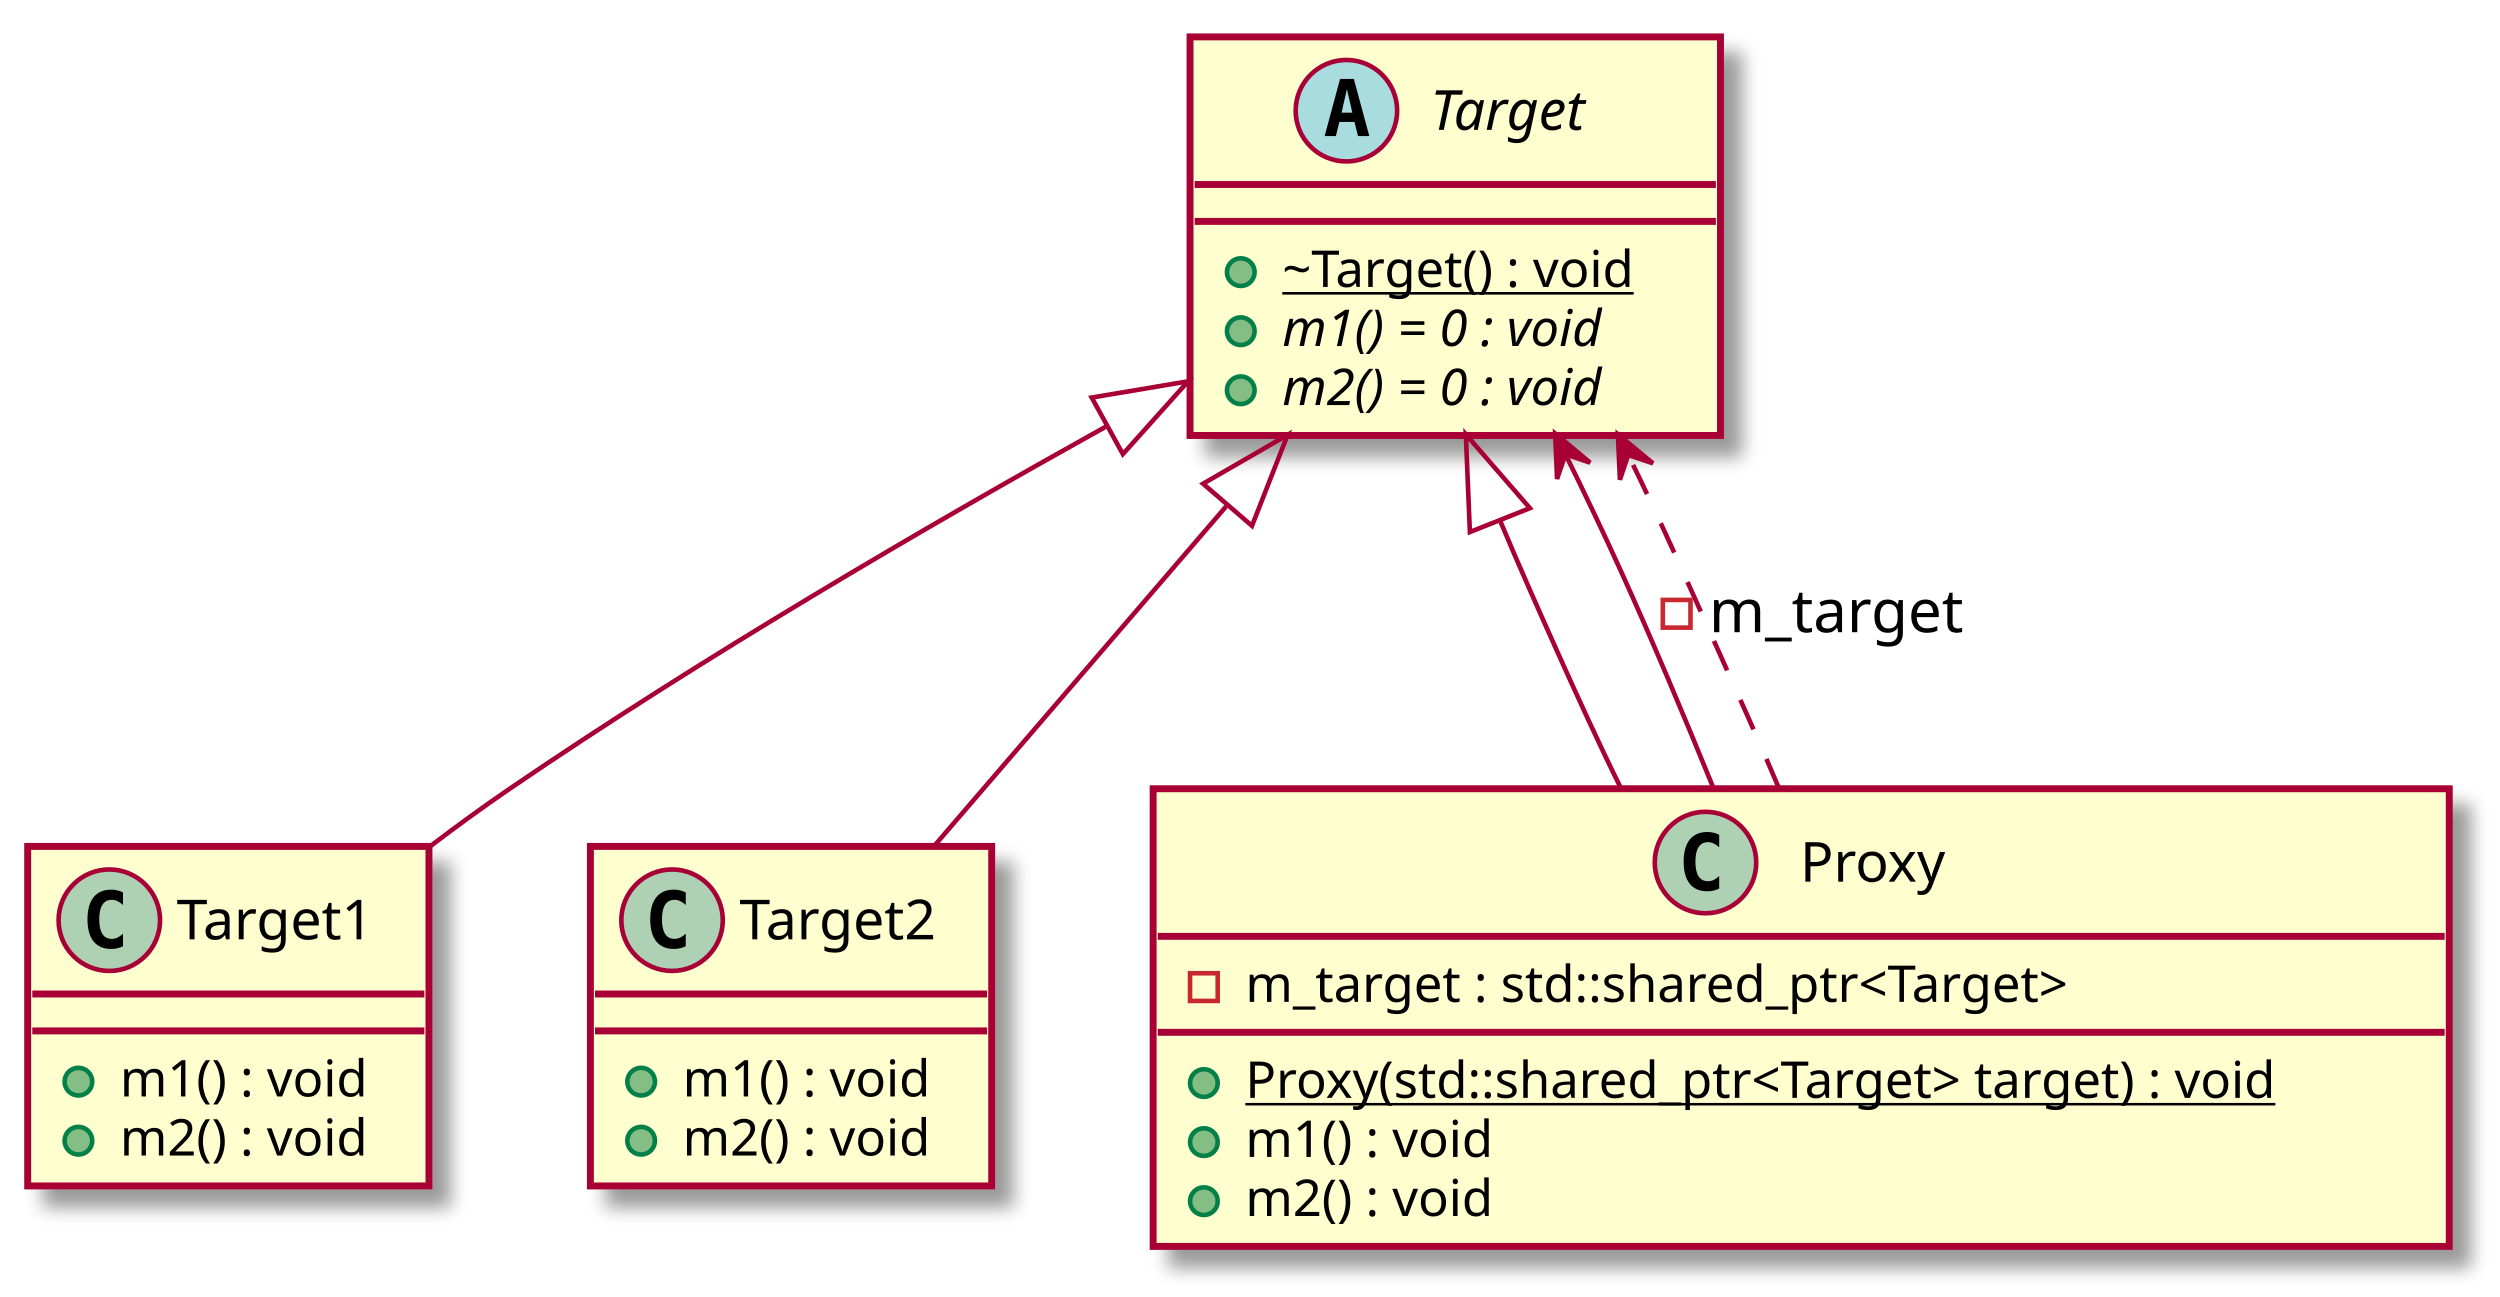
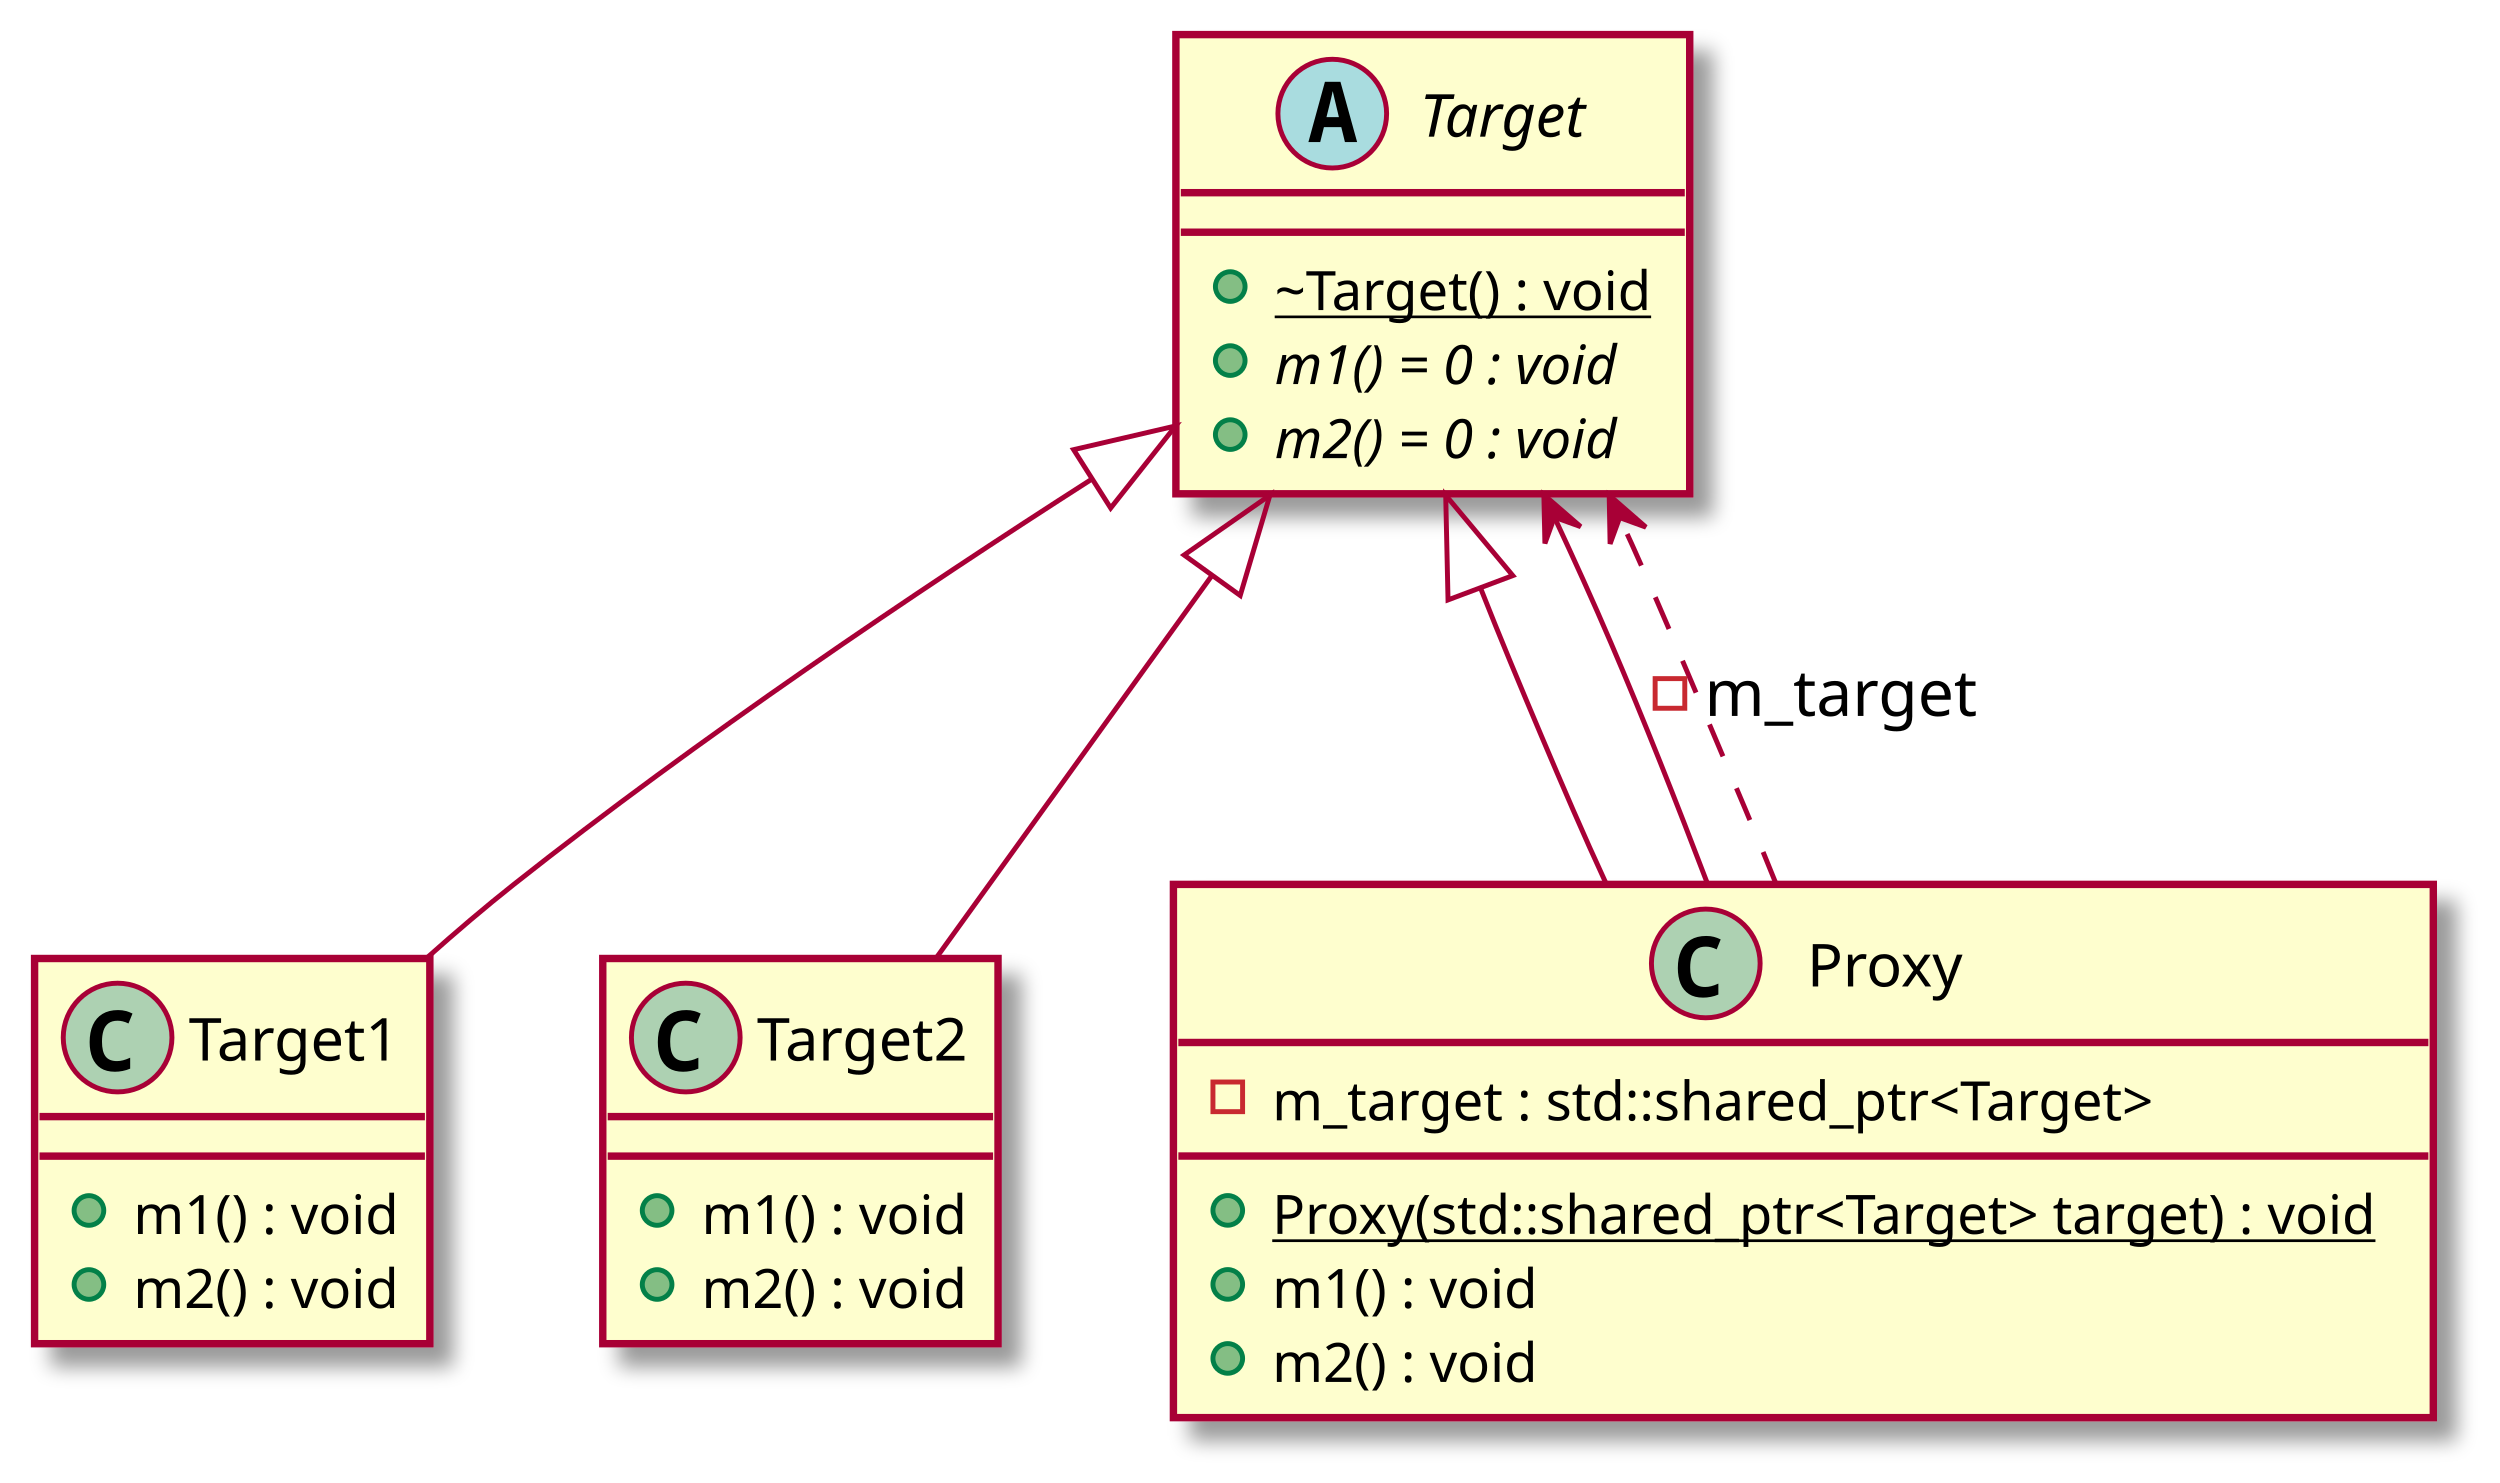
- <svg xmlns="http://www.w3.org/2000/svg" xmlns:xlink="http://www.w3.org/1999/xlink" contentScriptType="application/ecmascript" contentStyleType="text/css" height="281px" preserveAspectRatio="none" style="width:542px;height:281px;" version="1.1" viewBox="0 0 542 281" width="542px" zoomAndPan="magnify">
+ <svg xmlns="http://www.w3.org/2000/svg" xmlns:xlink="http://www.w3.org/1999/xlink" contentScriptType="application/ecmascript" contentStyleType="text/css" height="300px" preserveAspectRatio="none" style="width:506px;height:300px;background:#FFFFFF;" version="1.1" viewBox="0 0 506 300" width="506px" zoomAndPan="magnify">
  <defs>
-     <filter height="300%" id="fzjq6oph00erg" width="300%" x="-1" y="-1">
+     <filter height="300%" id="f10rrxjxclk547" width="300%" x="-1" y="-1">
      <feGaussianBlur result="blurOut" stdDeviation="2.0" />
      <feColorMatrix in="blurOut" result="blurOut2" type="matrix" values="0 0 0 0 0 0 0 0 0 0 0 0 0 0 0 0 0 0 .4 0" />
      <feOffset dx="4.0" dy="4.0" in="blurOut2" result="blurOut3" />
      <feBlend in="SourceGraphic" in2="blurOut3" mode="normal" />
    </filter>
    <style type="text/css">a:hover { text-decoration: underline; }</style>
  </defs>
  <g>
-     <a href="https://github.com/bkryza/clang-uml/blob/9a0a64efd36e1136680a39d5827ce2a57f6ef836/tests/t00024/t00024.cc#L6" target="_top" title="Target" xlink:actuate="onRequest" xlink:href="https://github.com/bkryza/clang-uml/blob/9a0a64efd36e1136680a39d5827ce2a57f6ef836/tests/t00024/t00024.cc#L6" xlink:show="new" xlink:title="Target" xlink:type="simple">
-       <rect fill="#FEFECE" filter="url(#fzjq6oph00erg)" height="86.414" id="C_0000000935" style="stroke: #A80036; stroke-width: 1.5;" width="115" x="258" y="8" />
-       <ellipse cx="291.9" cy="24" fill="#A9DCDF" rx="11" ry="11" style="stroke: #A80036; stroke-width: 1.0;" />
-       <path d="M292.009,19.344 L290.853,24.422 L293.181,24.422 L292.009,19.344 Z M290.525,17.109 L293.509,17.109 L296.869,29.5 L294.416,29.5 L293.65,26.438 L290.369,26.438 L289.619,29.5 L287.181,29.5 L290.525,17.109 Z " />
-       <text fill="#000000" font-family="sans-serif" font-size="12" font-style="italic" lengthAdjust="spacingAndGlyphs" textLength="41" x="310.1" y="28.154">Target</text>
-       <line style="stroke: #A80036; stroke-width: 1.5;" x1="259" x2="372" y1="40" y2="40" />
-       <line style="stroke: #A80036; stroke-width: 1.5;" x1="259" x2="372" y1="48" y2="48" />
+     <a href="https://github.com/bkryza/clang-uml/blob/891963b03f84c03178f295ae665af72e0ddf0b50/tests/t00024/t00024.cc#L6" target="_top" title="Target" xlink:actuate="onRequest" xlink:href="https://github.com/bkryza/clang-uml/blob/891963b03f84c03178f295ae665af72e0ddf0b50/tests/t00024/t00024.cc#L6" xlink:show="new" xlink:title="Target" xlink:type="simple">
+       <rect codeLine="3" fill="#FEFECE" filter="url(#f10rrxjxclk547)" height="92.946" id="C_0000000935" style="stroke:#A80036;stroke-width:1.5;" width="104" x="238" y="7" />
+       <ellipse cx="269.65" cy="23" fill="#A9DCDF" rx="11" ry="11" style="stroke:#A80036;stroke-width:1.0;" />
+       <path d="M264.822,28.75 L268.166,16.562 L271.306,16.562 L274.681,28.75 L272.212,28.75 L271.478,25.734 L267.962,25.734 L267.212,28.75 L264.822,28.75 Z M269.228,20.703 L268.478,23.703 L270.994,23.703 L270.275,20.703 Q270.134,20.125 270.009,19.578 Q269.884,19.016 269.744,18.438 Q269.634,19.016 269.494,19.578 Q269.353,20.125 269.228,20.703 Z " fill="#000000" />
+       <text fill="#000000" font-family="sans-serif" font-size="12" font-style="italic" lengthAdjust="spacing" textLength="35" x="287.35" y="27.656">Target</text>
+       <line style="stroke:#A80036;stroke-width:1.5;" x1="239" x2="341" y1="39" y2="39" />
+       <line style="stroke:#A80036;stroke-width:1.5;" x1="239" x2="341" y1="47" y2="47" />
    </a>
-     <a href="https://github.com/bkryza/clang-uml/blob/9a0a64efd36e1136680a39d5827ce2a57f6ef836/tests/t00024/t00024.cc#L8" target="_top" title="~Target" xlink:actuate="onRequest" xlink:href="https://github.com/bkryza/clang-uml/blob/9a0a64efd36e1136680a39d5827ce2a57f6ef836/tests/t00024/t00024.cc#L8" xlink:show="new" xlink:title="~Target" xlink:type="simple">
-       <rect fill="#FEFECE" height="10" style="stroke: none; stroke-width: 1.0;" width="20" x="264" y="54" />
-       <ellipse cx="269" cy="59" fill="#84BE84" rx="3" ry="3" style="stroke: #038048; stroke-width: 1.0;" />
+     <a href="https://github.com/bkryza/clang-uml/blob/891963b03f84c03178f295ae665af72e0ddf0b50/tests/t00024/t00024.cc#L8" target="_top" title="~Target" xlink:actuate="onRequest" xlink:href="https://github.com/bkryza/clang-uml/blob/891963b03f84c03178f295ae665af72e0ddf0b50/tests/t00024/t00024.cc#L8" xlink:show="new" xlink:title="~Target" xlink:type="simple">
+       <rect fill="#FEFECE" height="10" style="stroke:none;stroke-width:1.0;" width="20" x="244" y="53" />
+       <ellipse cx="249" cy="58" fill="#84BE84" rx="3" ry="3" style="stroke:#038048;stroke-width:1.0;" />
    </a>
-     <a href="https://github.com/bkryza/clang-uml/blob/9a0a64efd36e1136680a39d5827ce2a57f6ef836/tests/t00024/t00024.cc#L8" target="_top" title="~Target" xlink:actuate="onRequest" xlink:href="https://github.com/bkryza/clang-uml/blob/9a0a64efd36e1136680a39d5827ce2a57f6ef836/tests/t00024/t00024.cc#L8" xlink:show="new" xlink:title="~Target" xlink:type="simple">
-       <text fill="#000000" font-family="sans-serif" font-size="11" lengthAdjust="spacingAndGlyphs" text-decoration="underline" textLength="89" x="278" y="62.21">~Target() : void</text>
+     <a href="https://github.com/bkryza/clang-uml/blob/891963b03f84c03178f295ae665af72e0ddf0b50/tests/t00024/t00024.cc#L8" target="_top" title="~Target" xlink:actuate="onRequest" xlink:href="https://github.com/bkryza/clang-uml/blob/891963b03f84c03178f295ae665af72e0ddf0b50/tests/t00024/t00024.cc#L8" xlink:show="new" xlink:title="~Target" xlink:type="simple">
+       <text fill="#000000" font-family="sans-serif" font-size="11" lengthAdjust="spacing" text-decoration="underline" textLength="78" x="258" y="62.759">~Target() : void</text>
    </a>
-     <a href="https://github.com/bkryza/clang-uml/blob/9a0a64efd36e1136680a39d5827ce2a57f6ef836/tests/t00024/t00024.cc#L10" target="_top" title="m1" xlink:actuate="onRequest" xlink:href="https://github.com/bkryza/clang-uml/blob/9a0a64efd36e1136680a39d5827ce2a57f6ef836/tests/t00024/t00024.cc#L10" xlink:show="new" xlink:title="m1" xlink:type="simple">
-       <rect fill="#FEFECE" height="10" style="stroke: none; stroke-width: 1.0;" width="20" x="264" y="66.805" />
-       <ellipse cx="269" cy="71.805" fill="#84BE84" rx="3" ry="3" style="stroke: #038048; stroke-width: 1.0;" />
+     <a href="https://github.com/bkryza/clang-uml/blob/891963b03f84c03178f295ae665af72e0ddf0b50/tests/t00024/t00024.cc#L10" target="_top" title="m1" xlink:actuate="onRequest" xlink:href="https://github.com/bkryza/clang-uml/blob/891963b03f84c03178f295ae665af72e0ddf0b50/tests/t00024/t00024.cc#L10" xlink:show="new" xlink:title="m1" xlink:type="simple">
+       <rect fill="#FEFECE" height="10" style="stroke:none;stroke-width:1.0;" width="20" x="244" y="67.982" />
+       <ellipse cx="249" cy="72.982" fill="#84BE84" rx="3" ry="3" style="stroke:#038048;stroke-width:1.0;" />
    </a>
-     <a href="https://github.com/bkryza/clang-uml/blob/9a0a64efd36e1136680a39d5827ce2a57f6ef836/tests/t00024/t00024.cc#L10" target="_top" title="m1" xlink:actuate="onRequest" xlink:href="https://github.com/bkryza/clang-uml/blob/9a0a64efd36e1136680a39d5827ce2a57f6ef836/tests/t00024/t00024.cc#L10" xlink:show="new" xlink:title="m1" xlink:type="simple">
-       <text fill="#000000" font-family="sans-serif" font-size="11" font-style="italic" lengthAdjust="spacingAndGlyphs" textLength="86" x="278" y="75.015">m1() = 0 : void</text>
+     <a href="https://github.com/bkryza/clang-uml/blob/891963b03f84c03178f295ae665af72e0ddf0b50/tests/t00024/t00024.cc#L10" target="_top" title="m1" xlink:actuate="onRequest" xlink:href="https://github.com/bkryza/clang-uml/blob/891963b03f84c03178f295ae665af72e0ddf0b50/tests/t00024/t00024.cc#L10" xlink:show="new" xlink:title="m1" xlink:type="simple">
+       <text fill="#000000" font-family="sans-serif" font-size="11" font-style="italic" lengthAdjust="spacing" textLength="69" x="258" y="77.741">m1() = 0 : void</text>
    </a>
-     <a href="https://github.com/bkryza/clang-uml/blob/9a0a64efd36e1136680a39d5827ce2a57f6ef836/tests/t00024/t00024.cc#L11" target="_top" title="m2" xlink:actuate="onRequest" xlink:href="https://github.com/bkryza/clang-uml/blob/9a0a64efd36e1136680a39d5827ce2a57f6ef836/tests/t00024/t00024.cc#L11" xlink:show="new" xlink:title="m2" xlink:type="simple">
-       <rect fill="#FEFECE" height="10" style="stroke: none; stroke-width: 1.0;" width="20" x="264" y="79.609" />
-       <ellipse cx="269" cy="84.609" fill="#84BE84" rx="3" ry="3" style="stroke: #038048; stroke-width: 1.0;" />
+     <a href="https://github.com/bkryza/clang-uml/blob/891963b03f84c03178f295ae665af72e0ddf0b50/tests/t00024/t00024.cc#L11" target="_top" title="m2" xlink:actuate="onRequest" xlink:href="https://github.com/bkryza/clang-uml/blob/891963b03f84c03178f295ae665af72e0ddf0b50/tests/t00024/t00024.cc#L11" xlink:show="new" xlink:title="m2" xlink:type="simple">
+       <rect fill="#FEFECE" height="10" style="stroke:none;stroke-width:1.0;" width="20" x="244" y="82.964" />
+       <ellipse cx="249" cy="87.964" fill="#84BE84" rx="3" ry="3" style="stroke:#038048;stroke-width:1.0;" />
    </a>
-     <a href="https://github.com/bkryza/clang-uml/blob/9a0a64efd36e1136680a39d5827ce2a57f6ef836/tests/t00024/t00024.cc#L11" target="_top" title="m2" xlink:actuate="onRequest" xlink:href="https://github.com/bkryza/clang-uml/blob/9a0a64efd36e1136680a39d5827ce2a57f6ef836/tests/t00024/t00024.cc#L11" xlink:show="new" xlink:title="m2" xlink:type="simple">
-       <text fill="#000000" font-family="sans-serif" font-size="11" font-style="italic" lengthAdjust="spacingAndGlyphs" textLength="86" x="278" y="87.82">m2() = 0 : void</text>
+     <a href="https://github.com/bkryza/clang-uml/blob/891963b03f84c03178f295ae665af72e0ddf0b50/tests/t00024/t00024.cc#L11" target="_top" title="m2" xlink:actuate="onRequest" xlink:href="https://github.com/bkryza/clang-uml/blob/891963b03f84c03178f295ae665af72e0ddf0b50/tests/t00024/t00024.cc#L11" xlink:show="new" xlink:title="m2" xlink:type="simple">
+       <text fill="#000000" font-family="sans-serif" font-size="11" font-style="italic" lengthAdjust="spacing" textLength="69" x="258" y="92.723">m2() = 0 : void</text>
    </a>
-     <a href="https://github.com/bkryza/clang-uml/blob/9a0a64efd36e1136680a39d5827ce2a57f6ef836/tests/t00024/t00024.cc#L14" target="_top" title="Target1" xlink:actuate="onRequest" xlink:href="https://github.com/bkryza/clang-uml/blob/9a0a64efd36e1136680a39d5827ce2a57f6ef836/tests/t00024/t00024.cc#L14" xlink:show="new" xlink:title="Target1" xlink:type="simple">
-       <rect fill="#FEFECE" filter="url(#fzjq6oph00erg)" height="73.609" id="C_0000000939" style="stroke: #A80036; stroke-width: 1.5;" width="87" x="6" y="183.5" />
-       <ellipse cx="23.7" cy="199.5" fill="#ADD1B2" rx="11" ry="11" style="stroke: #A80036; stroke-width: 1.0;" />
-       <path d="M26.669,205.141 Q26.091,205.438 25.45,205.578 Q24.809,205.734 24.106,205.734 Q21.606,205.734 20.278,204.094 Q18.966,202.438 18.966,199.312 Q18.966,196.188 20.278,194.531 Q21.606,192.875 24.106,192.875 Q24.809,192.875 25.45,193.031 Q26.106,193.188 26.669,193.484 L26.669,196.203 Q26.044,195.625 25.45,195.359 Q24.856,195.078 24.231,195.078 Q22.887,195.078 22.2,196.156 Q21.512,197.219 21.512,199.312 Q21.512,201.406 22.2,202.484 Q22.887,203.547 24.231,203.547 Q24.856,203.547 25.45,203.281 Q26.044,203 26.669,202.422 L26.669,205.141 Z " />
-       <text fill="#000000" font-family="sans-serif" font-size="12" lengthAdjust="spacingAndGlyphs" textLength="49" x="38.3" y="203.654">Target1</text>
-       <line style="stroke: #A80036; stroke-width: 1.5;" x1="7" x2="92" y1="215.5" y2="215.5" />
-       <line style="stroke: #A80036; stroke-width: 1.5;" x1="7" x2="92" y1="223.5" y2="223.5" />
+     <a href="https://github.com/bkryza/clang-uml/blob/891963b03f84c03178f295ae665af72e0ddf0b50/tests/t00024/t00024.cc#L14" target="_top" title="Target1" xlink:actuate="onRequest" xlink:href="https://github.com/bkryza/clang-uml/blob/891963b03f84c03178f295ae665af72e0ddf0b50/tests/t00024/t00024.cc#L14" xlink:show="new" xlink:title="Target1" xlink:type="simple">
+       <rect codeLine="10" fill="#FEFECE" filter="url(#f10rrxjxclk547)" height="77.964" id="C_0000000939" style="stroke:#A80036;stroke-width:1.5;" width="80" x="7" y="194" />
+       <ellipse cx="23.8" cy="210" fill="#ADD1B2" rx="11" ry="11" style="stroke:#A80036;stroke-width:1.0;" />
+       <path d="M23.269,216.922 Q21.519,216.922 20.378,216.188 Q19.253,215.438 18.691,214.094 Q18.144,212.734 18.144,210.938 Q18.144,208.906 18.8,207.453 Q19.456,206 20.738,205.219 Q22.019,204.438 23.894,204.438 Q24.784,204.438 25.456,204.625 Q26.128,204.797 26.816,205.141 L26.003,207.156 Q25.378,206.844 24.831,206.719 Q24.3,206.594 23.816,206.594 Q22.644,206.594 21.941,207.125 Q21.238,207.656 20.941,208.609 Q20.644,209.562 20.644,210.828 Q20.644,212.844 21.363,213.812 Q22.081,214.766 23.675,214.766 Q24.269,214.766 24.894,214.609 Q25.519,214.453 26.347,214.078 L26.347,216.297 Q25.613,216.609 24.816,216.766 Q24.034,216.922 23.269,216.922 Z " fill="#000000" />
+       <text fill="#000000" font-family="sans-serif" font-size="12" lengthAdjust="spacing" textLength="44" x="38.2" y="214.656">Target1</text>
+       <line style="stroke:#A80036;stroke-width:1.5;" x1="8" x2="86" y1="226" y2="226" />
+       <line style="stroke:#A80036;stroke-width:1.5;" x1="8" x2="86" y1="234" y2="234" />
    </a>
-     <a href="https://github.com/bkryza/clang-uml/blob/9a0a64efd36e1136680a39d5827ce2a57f6ef836/tests/t00024/t00024.cc#L16" target="_top" title="m1" xlink:actuate="onRequest" xlink:href="https://github.com/bkryza/clang-uml/blob/9a0a64efd36e1136680a39d5827ce2a57f6ef836/tests/t00024/t00024.cc#L16" xlink:show="new" xlink:title="m1" xlink:type="simple">
-       <rect fill="#FEFECE" height="10" style="stroke: none; stroke-width: 1.0;" width="20" x="12" y="229.5" />
-       <ellipse cx="17" cy="234.5" fill="#84BE84" rx="3" ry="3" style="stroke: #038048; stroke-width: 1.0;" />
+     <a href="https://github.com/bkryza/clang-uml/blob/891963b03f84c03178f295ae665af72e0ddf0b50/tests/t00024/t00024.cc#L16" target="_top" title="m1" xlink:actuate="onRequest" xlink:href="https://github.com/bkryza/clang-uml/blob/891963b03f84c03178f295ae665af72e0ddf0b50/tests/t00024/t00024.cc#L16" xlink:show="new" xlink:title="m1" xlink:type="simple">
+       <rect fill="#FEFECE" height="10" style="stroke:none;stroke-width:1.0;" width="20" x="13" y="240" />
+       <ellipse cx="18" cy="245" fill="#84BE84" rx="3" ry="3" style="stroke:#038048;stroke-width:1.0;" />
    </a>
-     <a href="https://github.com/bkryza/clang-uml/blob/9a0a64efd36e1136680a39d5827ce2a57f6ef836/tests/t00024/t00024.cc#L16" target="_top" title="m1" xlink:actuate="onRequest" xlink:href="https://github.com/bkryza/clang-uml/blob/9a0a64efd36e1136680a39d5827ce2a57f6ef836/tests/t00024/t00024.cc#L16" xlink:show="new" xlink:title="m1" xlink:type="simple">
-       <text fill="#000000" font-family="sans-serif" font-size="11" lengthAdjust="spacingAndGlyphs" textLength="61" x="26" y="237.71">m1() : void</text>
+     <a href="https://github.com/bkryza/clang-uml/blob/891963b03f84c03178f295ae665af72e0ddf0b50/tests/t00024/t00024.cc#L16" target="_top" title="m1" xlink:actuate="onRequest" xlink:href="https://github.com/bkryza/clang-uml/blob/891963b03f84c03178f295ae665af72e0ddf0b50/tests/t00024/t00024.cc#L16" xlink:show="new" xlink:title="m1" xlink:type="simple">
+       <text fill="#000000" font-family="sans-serif" font-size="11" lengthAdjust="spacing" textLength="54" x="27" y="249.759">m1() : void</text>
    </a>
-     <a href="https://github.com/bkryza/clang-uml/blob/9a0a64efd36e1136680a39d5827ce2a57f6ef836/tests/t00024/t00024.cc#L17" target="_top" title="m2" xlink:actuate="onRequest" xlink:href="https://github.com/bkryza/clang-uml/blob/9a0a64efd36e1136680a39d5827ce2a57f6ef836/tests/t00024/t00024.cc#L17" xlink:show="new" xlink:title="m2" xlink:type="simple">
-       <rect fill="#FEFECE" height="10" style="stroke: none; stroke-width: 1.0;" width="20" x="12" y="242.305" />
-       <ellipse cx="17" cy="247.305" fill="#84BE84" rx="3" ry="3" style="stroke: #038048; stroke-width: 1.0;" />
+     <a href="https://github.com/bkryza/clang-uml/blob/891963b03f84c03178f295ae665af72e0ddf0b50/tests/t00024/t00024.cc#L17" target="_top" title="m2" xlink:actuate="onRequest" xlink:href="https://github.com/bkryza/clang-uml/blob/891963b03f84c03178f295ae665af72e0ddf0b50/tests/t00024/t00024.cc#L17" xlink:show="new" xlink:title="m2" xlink:type="simple">
+       <rect fill="#FEFECE" height="10" style="stroke:none;stroke-width:1.0;" width="20" x="13" y="254.982" />
+       <ellipse cx="18" cy="259.982" fill="#84BE84" rx="3" ry="3" style="stroke:#038048;stroke-width:1.0;" />
    </a>
-     <a href="https://github.com/bkryza/clang-uml/blob/9a0a64efd36e1136680a39d5827ce2a57f6ef836/tests/t00024/t00024.cc#L17" target="_top" title="m2" xlink:actuate="onRequest" xlink:href="https://github.com/bkryza/clang-uml/blob/9a0a64efd36e1136680a39d5827ce2a57f6ef836/tests/t00024/t00024.cc#L17" xlink:show="new" xlink:title="m2" xlink:type="simple">
-       <text fill="#000000" font-family="sans-serif" font-size="11" lengthAdjust="spacingAndGlyphs" textLength="61" x="26" y="250.515">m2() : void</text>
+     <a href="https://github.com/bkryza/clang-uml/blob/891963b03f84c03178f295ae665af72e0ddf0b50/tests/t00024/t00024.cc#L17" target="_top" title="m2" xlink:actuate="onRequest" xlink:href="https://github.com/bkryza/clang-uml/blob/891963b03f84c03178f295ae665af72e0ddf0b50/tests/t00024/t00024.cc#L17" xlink:show="new" xlink:title="m2" xlink:type="simple">
+       <text fill="#000000" font-family="sans-serif" font-size="11" lengthAdjust="spacing" textLength="54" x="27" y="264.741">m2() : void</text>
    </a>
-     <a href="https://github.com/bkryza/clang-uml/blob/9a0a64efd36e1136680a39d5827ce2a57f6ef836/tests/t00024/t00024.cc#L20" target="_top" title="Target2" xlink:actuate="onRequest" xlink:href="https://github.com/bkryza/clang-uml/blob/9a0a64efd36e1136680a39d5827ce2a57f6ef836/tests/t00024/t00024.cc#L20" xlink:show="new" xlink:title="Target2" xlink:type="simple">
-       <rect fill="#FEFECE" filter="url(#fzjq6oph00erg)" height="73.609" id="C_0000000943" style="stroke: #A80036; stroke-width: 1.5;" width="87" x="128" y="183.5" />
-       <ellipse cx="145.7" cy="199.5" fill="#ADD1B2" rx="11" ry="11" style="stroke: #A80036; stroke-width: 1.0;" />
-       <path d="M148.669,205.141 Q148.091,205.438 147.45,205.578 Q146.809,205.734 146.106,205.734 Q143.606,205.734 142.278,204.094 Q140.966,202.438 140.966,199.312 Q140.966,196.188 142.278,194.531 Q143.606,192.875 146.106,192.875 Q146.809,192.875 147.45,193.031 Q148.106,193.188 148.669,193.484 L148.669,196.203 Q148.044,195.625 147.45,195.359 Q146.856,195.078 146.231,195.078 Q144.887,195.078 144.2,196.156 Q143.512,197.219 143.512,199.312 Q143.512,201.406 144.2,202.484 Q144.887,203.547 146.231,203.547 Q146.856,203.547 147.45,203.281 Q148.044,203 148.669,202.422 L148.669,205.141 Z " />
-       <text fill="#000000" font-family="sans-serif" font-size="12" lengthAdjust="spacingAndGlyphs" textLength="49" x="160.3" y="203.654">Target2</text>
-       <line style="stroke: #A80036; stroke-width: 1.5;" x1="129" x2="214" y1="215.5" y2="215.5" />
-       <line style="stroke: #A80036; stroke-width: 1.5;" x1="129" x2="214" y1="223.5" y2="223.5" />
+     <a href="https://github.com/bkryza/clang-uml/blob/891963b03f84c03178f295ae665af72e0ddf0b50/tests/t00024/t00024.cc#L20" target="_top" title="Target2" xlink:actuate="onRequest" xlink:href="https://github.com/bkryza/clang-uml/blob/891963b03f84c03178f295ae665af72e0ddf0b50/tests/t00024/t00024.cc#L20" xlink:show="new" xlink:title="Target2" xlink:type="simple">
+       <rect codeLine="16" fill="#FEFECE" filter="url(#f10rrxjxclk547)" height="77.964" id="C_0000000943" style="stroke:#A80036;stroke-width:1.5;" width="80" x="122" y="194" />
+       <ellipse cx="138.8" cy="210" fill="#ADD1B2" rx="11" ry="11" style="stroke:#A80036;stroke-width:1.0;" />
+       <path d="M138.269,216.922 Q136.519,216.922 135.378,216.188 Q134.253,215.438 133.691,214.094 Q133.144,212.734 133.144,210.938 Q133.144,208.906 133.8,207.453 Q134.456,206 135.738,205.219 Q137.019,204.438 138.894,204.438 Q139.784,204.438 140.456,204.625 Q141.128,204.797 141.816,205.141 L141.003,207.156 Q140.378,206.844 139.831,206.719 Q139.3,206.594 138.816,206.594 Q137.644,206.594 136.941,207.125 Q136.238,207.656 135.941,208.609 Q135.644,209.562 135.644,210.828 Q135.644,212.844 136.363,213.812 Q137.081,214.766 138.675,214.766 Q139.269,214.766 139.894,214.609 Q140.519,214.453 141.347,214.078 L141.347,216.297 Q140.613,216.609 139.816,216.766 Q139.034,216.922 138.269,216.922 Z " fill="#000000" />
+       <text fill="#000000" font-family="sans-serif" font-size="12" lengthAdjust="spacing" textLength="44" x="153.2" y="214.656">Target2</text>
+       <line style="stroke:#A80036;stroke-width:1.5;" x1="123" x2="201" y1="226" y2="226" />
+       <line style="stroke:#A80036;stroke-width:1.5;" x1="123" x2="201" y1="234" y2="234" />
    </a>
-     <a href="https://github.com/bkryza/clang-uml/blob/9a0a64efd36e1136680a39d5827ce2a57f6ef836/tests/t00024/t00024.cc#L22" target="_top" title="m1" xlink:actuate="onRequest" xlink:href="https://github.com/bkryza/clang-uml/blob/9a0a64efd36e1136680a39d5827ce2a57f6ef836/tests/t00024/t00024.cc#L22" xlink:show="new" xlink:title="m1" xlink:type="simple">
-       <rect fill="#FEFECE" height="10" style="stroke: none; stroke-width: 1.0;" width="20" x="134" y="229.5" />
-       <ellipse cx="139" cy="234.5" fill="#84BE84" rx="3" ry="3" style="stroke: #038048; stroke-width: 1.0;" />
+     <a href="https://github.com/bkryza/clang-uml/blob/891963b03f84c03178f295ae665af72e0ddf0b50/tests/t00024/t00024.cc#L22" target="_top" title="m1" xlink:actuate="onRequest" xlink:href="https://github.com/bkryza/clang-uml/blob/891963b03f84c03178f295ae665af72e0ddf0b50/tests/t00024/t00024.cc#L22" xlink:show="new" xlink:title="m1" xlink:type="simple">
+       <rect fill="#FEFECE" height="10" style="stroke:none;stroke-width:1.0;" width="20" x="128" y="240" />
+       <ellipse cx="133" cy="245" fill="#84BE84" rx="3" ry="3" style="stroke:#038048;stroke-width:1.0;" />
    </a>
-     <a href="https://github.com/bkryza/clang-uml/blob/9a0a64efd36e1136680a39d5827ce2a57f6ef836/tests/t00024/t00024.cc#L22" target="_top" title="m1" xlink:actuate="onRequest" xlink:href="https://github.com/bkryza/clang-uml/blob/9a0a64efd36e1136680a39d5827ce2a57f6ef836/tests/t00024/t00024.cc#L22" xlink:show="new" xlink:title="m1" xlink:type="simple">
-       <text fill="#000000" font-family="sans-serif" font-size="11" lengthAdjust="spacingAndGlyphs" textLength="61" x="148" y="237.71">m1() : void</text>
+     <a href="https://github.com/bkryza/clang-uml/blob/891963b03f84c03178f295ae665af72e0ddf0b50/tests/t00024/t00024.cc#L22" target="_top" title="m1" xlink:actuate="onRequest" xlink:href="https://github.com/bkryza/clang-uml/blob/891963b03f84c03178f295ae665af72e0ddf0b50/tests/t00024/t00024.cc#L22" xlink:show="new" xlink:title="m1" xlink:type="simple">
+       <text fill="#000000" font-family="sans-serif" font-size="11" lengthAdjust="spacing" textLength="54" x="142" y="249.759">m1() : void</text>
    </a>
-     <a href="https://github.com/bkryza/clang-uml/blob/9a0a64efd36e1136680a39d5827ce2a57f6ef836/tests/t00024/t00024.cc#L23" target="_top" title="m2" xlink:actuate="onRequest" xlink:href="https://github.com/bkryza/clang-uml/blob/9a0a64efd36e1136680a39d5827ce2a57f6ef836/tests/t00024/t00024.cc#L23" xlink:show="new" xlink:title="m2" xlink:type="simple">
-       <rect fill="#FEFECE" height="10" style="stroke: none; stroke-width: 1.0;" width="20" x="134" y="242.305" />
-       <ellipse cx="139" cy="247.305" fill="#84BE84" rx="3" ry="3" style="stroke: #038048; stroke-width: 1.0;" />
+     <a href="https://github.com/bkryza/clang-uml/blob/891963b03f84c03178f295ae665af72e0ddf0b50/tests/t00024/t00024.cc#L23" target="_top" title="m2" xlink:actuate="onRequest" xlink:href="https://github.com/bkryza/clang-uml/blob/891963b03f84c03178f295ae665af72e0ddf0b50/tests/t00024/t00024.cc#L23" xlink:show="new" xlink:title="m2" xlink:type="simple">
+       <rect fill="#FEFECE" height="10" style="stroke:none;stroke-width:1.0;" width="20" x="128" y="254.982" />
+       <ellipse cx="133" cy="259.982" fill="#84BE84" rx="3" ry="3" style="stroke:#038048;stroke-width:1.0;" />
    </a>
-     <a href="https://github.com/bkryza/clang-uml/blob/9a0a64efd36e1136680a39d5827ce2a57f6ef836/tests/t00024/t00024.cc#L23" target="_top" title="m2" xlink:actuate="onRequest" xlink:href="https://github.com/bkryza/clang-uml/blob/9a0a64efd36e1136680a39d5827ce2a57f6ef836/tests/t00024/t00024.cc#L23" xlink:show="new" xlink:title="m2" xlink:type="simple">
-       <text fill="#000000" font-family="sans-serif" font-size="11" lengthAdjust="spacingAndGlyphs" textLength="61" x="148" y="250.515">m2() : void</text>
+     <a href="https://github.com/bkryza/clang-uml/blob/891963b03f84c03178f295ae665af72e0ddf0b50/tests/t00024/t00024.cc#L23" target="_top" title="m2" xlink:actuate="onRequest" xlink:href="https://github.com/bkryza/clang-uml/blob/891963b03f84c03178f295ae665af72e0ddf0b50/tests/t00024/t00024.cc#L23" xlink:show="new" xlink:title="m2" xlink:type="simple">
+       <text fill="#000000" font-family="sans-serif" font-size="11" lengthAdjust="spacing" textLength="54" x="142" y="264.741">m2() : void</text>
    </a>
-     <a href="https://github.com/bkryza/clang-uml/blob/9a0a64efd36e1136680a39d5827ce2a57f6ef836/tests/t00024/t00024.cc#L26" target="_top" title="Proxy" xlink:actuate="onRequest" xlink:href="https://github.com/bkryza/clang-uml/blob/9a0a64efd36e1136680a39d5827ce2a57f6ef836/tests/t00024/t00024.cc#L26" xlink:show="new" xlink:title="Proxy" xlink:type="simple">
-       <rect fill="#FEFECE" filter="url(#fzjq6oph00erg)" height="99.219" id="C_0000000947" style="stroke: #A80036; stroke-width: 1.5;" width="281" x="250" y="171" />
-       <ellipse cx="369.75" cy="187" fill="#ADD1B2" rx="11" ry="11" style="stroke: #A80036; stroke-width: 1.0;" />
-       <path d="M372.719,192.641 Q372.141,192.938 371.5,193.078 Q370.859,193.234 370.156,193.234 Q367.656,193.234 366.328,191.594 Q365.016,189.938 365.016,186.812 Q365.016,183.688 366.328,182.031 Q367.656,180.375 370.156,180.375 Q370.859,180.375 371.5,180.531 Q372.156,180.688 372.719,180.984 L372.719,183.703 Q372.094,183.125 371.5,182.859 Q370.906,182.578 370.281,182.578 Q368.938,182.578 368.25,183.656 Q367.562,184.719 367.562,186.812 Q367.562,188.906 368.25,189.984 Q368.938,191.047 370.281,191.047 Q370.906,191.047 371.5,190.781 Q372.094,190.5 372.719,189.922 L372.719,192.641 Z " />
-       <text fill="#000000" font-family="sans-serif" font-size="12" lengthAdjust="spacingAndGlyphs" textLength="33" x="390.25" y="191.154">Proxy</text>
-       <line style="stroke: #A80036; stroke-width: 1.5;" x1="251" x2="530" y1="203" y2="203" />
+     <a href="https://github.com/bkryza/clang-uml/blob/891963b03f84c03178f295ae665af72e0ddf0b50/tests/t00024/t00024.cc#L26" target="_top" title="Proxy" xlink:actuate="onRequest" xlink:href="https://github.com/bkryza/clang-uml/blob/891963b03f84c03178f295ae665af72e0ddf0b50/tests/t00024/t00024.cc#L26" xlink:show="new" xlink:title="Proxy" xlink:type="simple">
+       <rect codeLine="22" fill="#FEFECE" filter="url(#f10rrxjxclk547)" height="107.928" id="C_0000000947" style="stroke:#A80036;stroke-width:1.5;" width="255" x="237.5" y="179" />
+       <ellipse cx="345.25" cy="195" fill="#ADD1B2" rx="11" ry="11" style="stroke:#A80036;stroke-width:1.0;" />
+       <path d="M344.719,201.922 Q342.969,201.922 341.828,201.188 Q340.703,200.438 340.141,199.094 Q339.594,197.734 339.594,195.938 Q339.594,193.906 340.25,192.453 Q340.906,191 342.188,190.219 Q343.469,189.438 345.344,189.438 Q346.234,189.438 346.906,189.625 Q347.578,189.797 348.266,190.141 L347.453,192.156 Q346.828,191.844 346.281,191.719 Q345.75,191.594 345.266,191.594 Q344.094,191.594 343.391,192.125 Q342.688,192.656 342.391,193.609 Q342.094,194.562 342.094,195.828 Q342.094,197.844 342.812,198.812 Q343.531,199.766 345.125,199.766 Q345.719,199.766 346.344,199.609 Q346.969,199.453 347.797,199.078 L347.797,201.297 Q347.062,201.609 346.266,201.766 Q345.484,201.922 344.719,201.922 Z " fill="#000000" />
+       <text fill="#000000" font-family="sans-serif" font-size="12" lengthAdjust="spacing" textLength="31" x="365.75" y="199.656">Proxy</text>
+       <line style="stroke:#A80036;stroke-width:1.5;" x1="238.5" x2="491.5" y1="211" y2="211" />
    </a>
-     <a href="https://github.com/bkryza/clang-uml/blob/9a0a64efd36e1136680a39d5827ce2a57f6ef836/tests/t00024/t00024.cc#L36" target="_top" title="m_target" xlink:actuate="onRequest" xlink:href="https://github.com/bkryza/clang-uml/blob/9a0a64efd36e1136680a39d5827ce2a57f6ef836/tests/t00024/t00024.cc#L36" xlink:show="new" xlink:title="m_target" xlink:type="simple">
-       <rect fill="#FEFECE" height="10" style="stroke: none; stroke-width: 1.0;" width="20" x="256" y="209" />
-       <rect fill="none" height="6" style="stroke: #C82930; stroke-width: 1.0;" width="6" x="258" y="211" />
+     <a href="https://github.com/bkryza/clang-uml/blob/891963b03f84c03178f295ae665af72e0ddf0b50/tests/t00024/t00024.cc#L36" target="_top" title="m_target" xlink:actuate="onRequest" xlink:href="https://github.com/bkryza/clang-uml/blob/891963b03f84c03178f295ae665af72e0ddf0b50/tests/t00024/t00024.cc#L36" xlink:show="new" xlink:title="m_target" xlink:type="simple">
+       <rect fill="#FEFECE" height="10" style="stroke:none;stroke-width:1.0;" width="20" x="243.5" y="217" />
+       <rect fill="none" height="6" style="stroke:#C82930;stroke-width:1.0;" width="6" x="245.5" y="219" />
    </a>
-     <a href="https://github.com/bkryza/clang-uml/blob/9a0a64efd36e1136680a39d5827ce2a57f6ef836/tests/t00024/t00024.cc#L36" target="_top" title="m_target" xlink:actuate="onRequest" xlink:href="https://github.com/bkryza/clang-uml/blob/9a0a64efd36e1136680a39d5827ce2a57f6ef836/tests/t00024/t00024.cc#L36" xlink:show="new" xlink:title="m_target" xlink:type="simple">
-       <text fill="#000000" font-family="sans-serif" font-size="11" lengthAdjust="spacingAndGlyphs" textLength="206" x="270" y="217.21">m_target : std::shared_ptr&lt;Target&gt;</text>
+     <a href="https://github.com/bkryza/clang-uml/blob/891963b03f84c03178f295ae665af72e0ddf0b50/tests/t00024/t00024.cc#L36" target="_top" title="m_target" xlink:actuate="onRequest" xlink:href="https://github.com/bkryza/clang-uml/blob/891963b03f84c03178f295ae665af72e0ddf0b50/tests/t00024/t00024.cc#L36" xlink:show="new" xlink:title="m_target" xlink:type="simple">
+       <text fill="#000000" font-family="sans-serif" font-size="11" lengthAdjust="spacing" textLength="181" x="257.5" y="226.759">m_target : std::shared_ptr&lt;Target&gt;</text>
    </a>
-     <line style="stroke: #A80036; stroke-width: 1.5;" x1="251" x2="530" y1="223.805" y2="223.805" />
-     <a href="https://github.com/bkryza/clang-uml/blob/9a0a64efd36e1136680a39d5827ce2a57f6ef836/tests/t00024/t00024.cc#L28" target="_top" title="Proxy" xlink:actuate="onRequest" xlink:href="https://github.com/bkryza/clang-uml/blob/9a0a64efd36e1136680a39d5827ce2a57f6ef836/tests/t00024/t00024.cc#L28" xlink:show="new" xlink:title="Proxy" xlink:type="simple">
-       <rect fill="#FEFECE" height="10" style="stroke: none; stroke-width: 1.0;" width="20" x="256" y="229.805" />
-       <ellipse cx="261" cy="234.805" fill="#84BE84" rx="3" ry="3" style="stroke: #038048; stroke-width: 1.0;" />
+     <line style="stroke:#A80036;stroke-width:1.5;" x1="238.5" x2="491.5" y1="233.982" y2="233.982" />
+     <a href="https://github.com/bkryza/clang-uml/blob/891963b03f84c03178f295ae665af72e0ddf0b50/tests/t00024/t00024.cc#L28" target="_top" title="Proxy" xlink:actuate="onRequest" xlink:href="https://github.com/bkryza/clang-uml/blob/891963b03f84c03178f295ae665af72e0ddf0b50/tests/t00024/t00024.cc#L28" xlink:show="new" xlink:title="Proxy" xlink:type="simple">
+       <rect fill="#FEFECE" height="10" style="stroke:none;stroke-width:1.0;" width="20" x="243.5" y="239.982" />
+       <ellipse cx="248.5" cy="244.982" fill="#84BE84" rx="3" ry="3" style="stroke:#038048;stroke-width:1.0;" />
    </a>
-     <a href="https://github.com/bkryza/clang-uml/blob/9a0a64efd36e1136680a39d5827ce2a57f6ef836/tests/t00024/t00024.cc#L28" target="_top" title="Proxy" xlink:actuate="onRequest" xlink:href="https://github.com/bkryza/clang-uml/blob/9a0a64efd36e1136680a39d5827ce2a57f6ef836/tests/t00024/t00024.cc#L28" xlink:show="new" xlink:title="Proxy" xlink:type="simple">
-       <text fill="#000000" font-family="sans-serif" font-size="11" lengthAdjust="spacingAndGlyphs" text-decoration="underline" textLength="255" x="270" y="238.015">Proxy(std::shared_ptr&lt;Target&gt; target) : void</text>
+     <a href="https://github.com/bkryza/clang-uml/blob/891963b03f84c03178f295ae665af72e0ddf0b50/tests/t00024/t00024.cc#L28" target="_top" title="Proxy" xlink:actuate="onRequest" xlink:href="https://github.com/bkryza/clang-uml/blob/891963b03f84c03178f295ae665af72e0ddf0b50/tests/t00024/t00024.cc#L28" xlink:show="new" xlink:title="Proxy" xlink:type="simple">
+       <text fill="#000000" font-family="sans-serif" font-size="11" lengthAdjust="spacing" text-decoration="underline" textLength="229" x="257.5" y="249.741">Proxy(std::shared_ptr&lt;Target&gt; target) : void</text>
    </a>
-     <a href="https://github.com/bkryza/clang-uml/blob/9a0a64efd36e1136680a39d5827ce2a57f6ef836/tests/t00024/t00024.cc#L32" target="_top" title="m1" xlink:actuate="onRequest" xlink:href="https://github.com/bkryza/clang-uml/blob/9a0a64efd36e1136680a39d5827ce2a57f6ef836/tests/t00024/t00024.cc#L32" xlink:show="new" xlink:title="m1" xlink:type="simple">
-       <rect fill="#FEFECE" height="10" style="stroke: none; stroke-width: 1.0;" width="20" x="256" y="242.609" />
-       <ellipse cx="261" cy="247.609" fill="#84BE84" rx="3" ry="3" style="stroke: #038048; stroke-width: 1.0;" />
+     <a href="https://github.com/bkryza/clang-uml/blob/891963b03f84c03178f295ae665af72e0ddf0b50/tests/t00024/t00024.cc#L32" target="_top" title="m1" xlink:actuate="onRequest" xlink:href="https://github.com/bkryza/clang-uml/blob/891963b03f84c03178f295ae665af72e0ddf0b50/tests/t00024/t00024.cc#L32" xlink:show="new" xlink:title="m1" xlink:type="simple">
+       <rect fill="#FEFECE" height="10" style="stroke:none;stroke-width:1.0;" width="20" x="243.5" y="254.964" />
+       <ellipse cx="248.5" cy="259.964" fill="#84BE84" rx="3" ry="3" style="stroke:#038048;stroke-width:1.0;" />
    </a>
-     <a href="https://github.com/bkryza/clang-uml/blob/9a0a64efd36e1136680a39d5827ce2a57f6ef836/tests/t00024/t00024.cc#L32" target="_top" title="m1" xlink:actuate="onRequest" xlink:href="https://github.com/bkryza/clang-uml/blob/9a0a64efd36e1136680a39d5827ce2a57f6ef836/tests/t00024/t00024.cc#L32" xlink:show="new" xlink:title="m1" xlink:type="simple">
-       <text fill="#000000" font-family="sans-serif" font-size="11" lengthAdjust="spacingAndGlyphs" textLength="61" x="270" y="250.82">m1() : void</text>
+     <a href="https://github.com/bkryza/clang-uml/blob/891963b03f84c03178f295ae665af72e0ddf0b50/tests/t00024/t00024.cc#L32" target="_top" title="m1" xlink:actuate="onRequest" xlink:href="https://github.com/bkryza/clang-uml/blob/891963b03f84c03178f295ae665af72e0ddf0b50/tests/t00024/t00024.cc#L32" xlink:show="new" xlink:title="m1" xlink:type="simple">
+       <text fill="#000000" font-family="sans-serif" font-size="11" lengthAdjust="spacing" textLength="54" x="257.5" y="264.723">m1() : void</text>
    </a>
-     <a href="https://github.com/bkryza/clang-uml/blob/9a0a64efd36e1136680a39d5827ce2a57f6ef836/tests/t00024/t00024.cc#L33" target="_top" title="m2" xlink:actuate="onRequest" xlink:href="https://github.com/bkryza/clang-uml/blob/9a0a64efd36e1136680a39d5827ce2a57f6ef836/tests/t00024/t00024.cc#L33" xlink:show="new" xlink:title="m2" xlink:type="simple">
-       <rect fill="#FEFECE" height="10" style="stroke: none; stroke-width: 1.0;" width="20" x="256" y="255.414" />
-       <ellipse cx="261" cy="260.414" fill="#84BE84" rx="3" ry="3" style="stroke: #038048; stroke-width: 1.0;" />
+     <a href="https://github.com/bkryza/clang-uml/blob/891963b03f84c03178f295ae665af72e0ddf0b50/tests/t00024/t00024.cc#L33" target="_top" title="m2" xlink:actuate="onRequest" xlink:href="https://github.com/bkryza/clang-uml/blob/891963b03f84c03178f295ae665af72e0ddf0b50/tests/t00024/t00024.cc#L33" xlink:show="new" xlink:title="m2" xlink:type="simple">
+       <rect fill="#FEFECE" height="10" style="stroke:none;stroke-width:1.0;" width="20" x="243.5" y="269.946" />
+       <ellipse cx="248.5" cy="274.946" fill="#84BE84" rx="3" ry="3" style="stroke:#038048;stroke-width:1.0;" />
    </a>
-     <a href="https://github.com/bkryza/clang-uml/blob/9a0a64efd36e1136680a39d5827ce2a57f6ef836/tests/t00024/t00024.cc#L33" target="_top" title="m2" xlink:actuate="onRequest" xlink:href="https://github.com/bkryza/clang-uml/blob/9a0a64efd36e1136680a39d5827ce2a57f6ef836/tests/t00024/t00024.cc#L33" xlink:show="new" xlink:title="m2" xlink:type="simple">
-       <text fill="#000000" font-family="sans-serif" font-size="11" lengthAdjust="spacingAndGlyphs" textLength="61" x="270" y="263.625">m2() : void</text>
+     <a href="https://github.com/bkryza/clang-uml/blob/891963b03f84c03178f295ae665af72e0ddf0b50/tests/t00024/t00024.cc#L33" target="_top" title="m2" xlink:actuate="onRequest" xlink:href="https://github.com/bkryza/clang-uml/blob/891963b03f84c03178f295ae665af72e0ddf0b50/tests/t00024/t00024.cc#L33" xlink:show="new" xlink:title="m2" xlink:type="simple">
+       <text fill="#000000" font-family="sans-serif" font-size="11" lengthAdjust="spacing" textLength="54" x="257.5" y="279.705">m2() : void</text>
    </a>
-     <path d="M239.88,92.42 C200.47,114.35 151.97,142.7 110.5,171 C104.8,174.89 98.95,179.15 93.24,183.49 " fill="none" id="C_0000000935&lt;-C_0000000939" style="stroke: #A80036; stroke-width: 1.0;" />
-     <polygon fill="none" points="236.68,86.19,257.58,82.67,243.44,98.45,236.68,86.19" style="stroke: #A80036; stroke-width: 1.0;" />
-     <path d="M265.83,109.78 C244.79,134.25 220.92,162.02 202.46,183.49 " fill="none" id="C_0000000935&lt;-C_0000000943" style="stroke: #A80036; stroke-width: 1.0;" />
-     <polygon fill="none" points="260.82,104.87,279.16,94.27,271.43,114,260.82,104.87" style="stroke: #A80036; stroke-width: 1.0;" />
-     <path d="M385.71,170.98 C381.56,161.08 376.86,150.71 372.5,141 C366.36,127.31 359.78,112.39 353.05,98.74 " fill="none" id="C_0000000947-&gt;C_0000000935" style="stroke: #A80036; stroke-width: 1.0; stroke-dasharray: 7.0,7.0;" />
-     <polygon fill="#A80036" points="350.76,94.17,351.195,104.009,352.99,98.645,358.355,100.441,350.76,94.17" style="stroke: #A80036; stroke-width: 1.0;" />
-     <path d="M371.37,170.61 C365.25,155.56 358.3,139.01 351.5,124 C347.75,115.73 343.59,107.02 339.46,98.63 " fill="none" id="C_0000000947-&gt;C_0000000935-1" style="stroke: #A80036; stroke-width: 1.0;" />
-     <polygon fill="#A80036" points="337.17,94,337.567,103.841,339.383,98.484,344.74,100.3,337.17,94" style="stroke: #A80036; stroke-width: 1.0;" />
-     <rect fill="none" height="6" style="stroke: #C82930; stroke-width: 1.0;" width="6" x="360.5" y="130.066" />
-     <text fill="#000000" font-family="sans-serif" font-size="13" lengthAdjust="spacingAndGlyphs" textLength="59" x="370.5" y="137.067">m_target</text>
-     <path d="M325.26,112.97 C329.19,122.37 333.44,131.95 337.5,141 C341.86,150.71 346.56,161.08 351.46,170.98 " fill="none" id="C_0000000935&lt;-C_0000000947" style="stroke: #A80036; stroke-width: 1.0;" />
-     <polygon fill="none" points="318.67,115.34,317.79,94.17,331.68,110.17,318.67,115.34" style="stroke: #A80036; stroke-width: 1.0;" />
+     <path codeLine="29" d="M221.05,96.93 C185.18,119.91 141.18,149.57 104,179 C98.17,183.61 92.22,188.69 86.46,193.82 " fill="none" id="C_0000000935-backto-C_0000000939" style="stroke:#A80036;stroke-width:1.0;" />
+     <polygon fill="none" points="217.3,91.01,237.94,86.21,224.8,102.83,217.3,91.01" style="stroke:#A80036;stroke-width:1.0;" />
+     <path codeLine="30" d="M245.24,116.56 C226.66,142.33 205.69,171.41 189.45,193.94 " fill="none" id="C_0000000935-backto-C_0000000943" style="stroke:#A80036;stroke-width:1.0;" />
+     <polygon fill="none" points="239.66,112.34,257.04,100.21,251.02,120.53,239.66,112.34" style="stroke:#A80036;stroke-width:1.0;" />
+     <path codeLine="31" d="M359.49,178.93 C355.52,169 351.1,158.69 347,149 C340.97,134.76 334.53,119.26 327.94,105.01 " fill="none" id="C_0000000947-to-C_0000000935" style="stroke:#A80036;stroke-width:1.0;stroke-dasharray:7.0,7.0;" />
+     <polygon fill="#A80036" points="325.7,100.23,325.883,110.077,327.815,104.761,333.132,106.693,325.7,100.23" style="stroke:#A80036;stroke-width:1.0;" />
+     <path codeLine="32" d="M345.55,178.74 C339.54,162.94 332.72,145.68 326,130 C322.48,121.78 318.56,113.14 314.65,104.77 " fill="none" id="C_0000000947-to-C_0000000935-1" style="stroke:#A80036;stroke-width:1.0;" />
+     <polygon fill="#A80036" points="312.48,100.15,312.688,109.997,314.607,104.675,319.928,106.594,312.48,100.15" style="stroke:#A80036;stroke-width:1.0;" />
+     <rect fill="none" height="6" style="stroke:#C82930;stroke-width:1.0;" width="6" x="335" y="137.353" />
+     <text fill="#000000" font-family="sans-serif" font-size="13" lengthAdjust="spacing" textLength="55" x="345" y="144.897">m_target</text>
+     <path codeLine="33" d="M299.68,119.07 C303.63,129.1 307.91,139.34 312,149 C316.1,158.69 320.52,169 325.12,178.93 " fill="none" id="C_0000000935-backto-C_0000000947" style="stroke:#A80036;stroke-width:1.0;" />
+     <polygon fill="none" points="293.08,121.42,292.61,100.23,306.19,116.5,293.08,121.42" style="stroke:#A80036;stroke-width:1.0;" />
  </g>
</svg>
